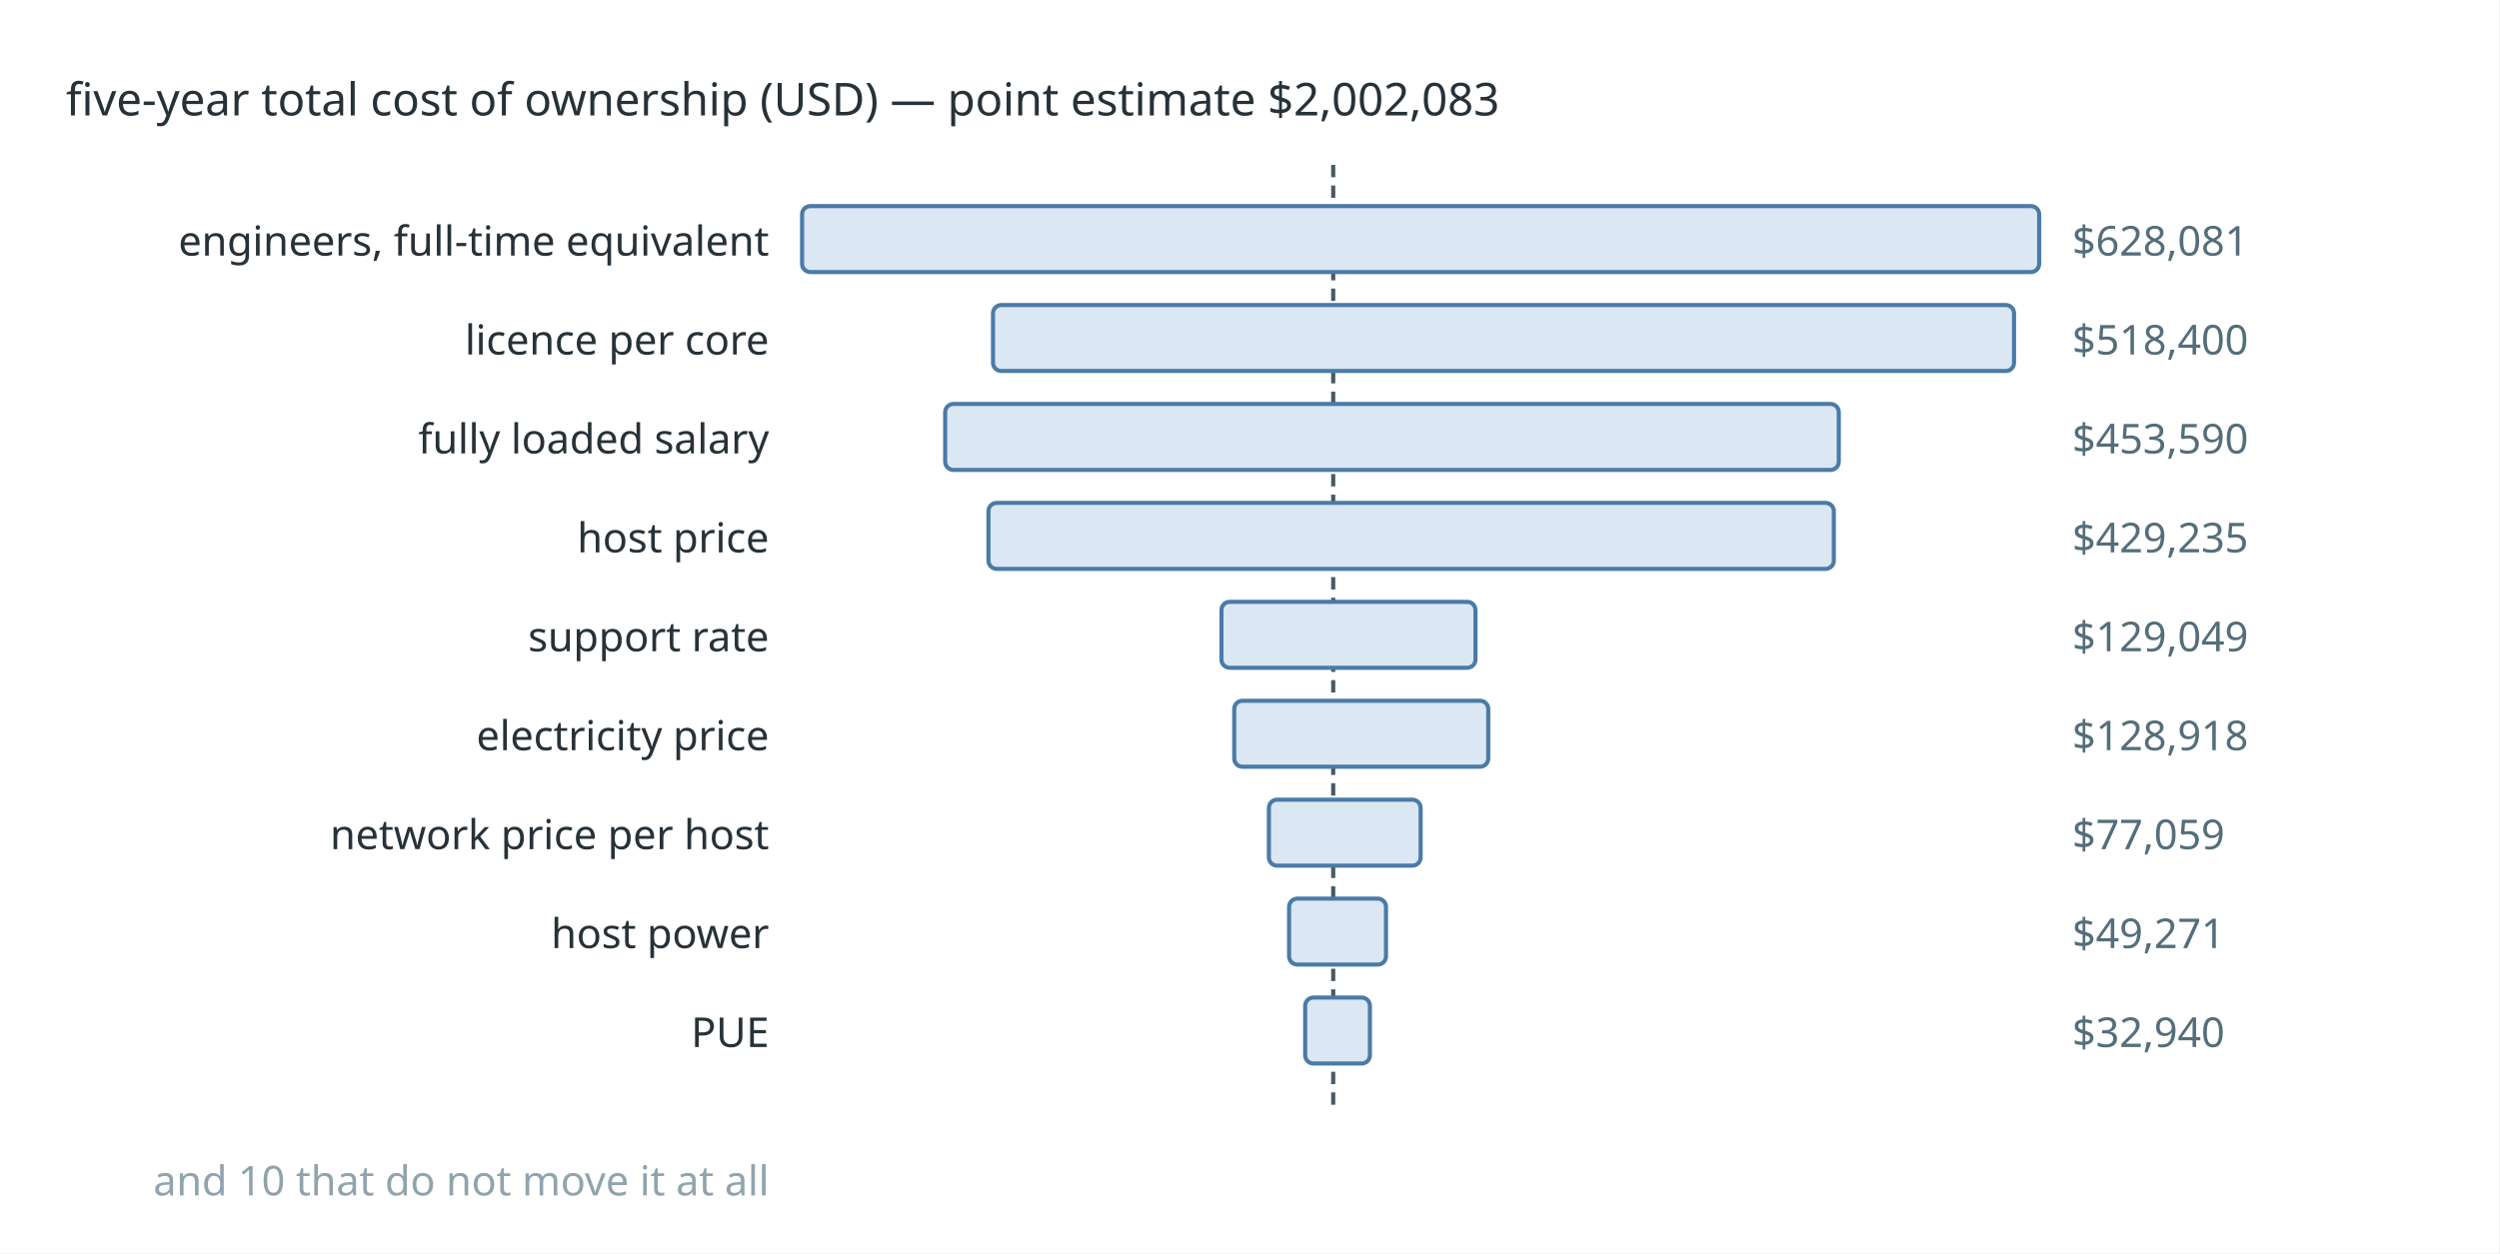
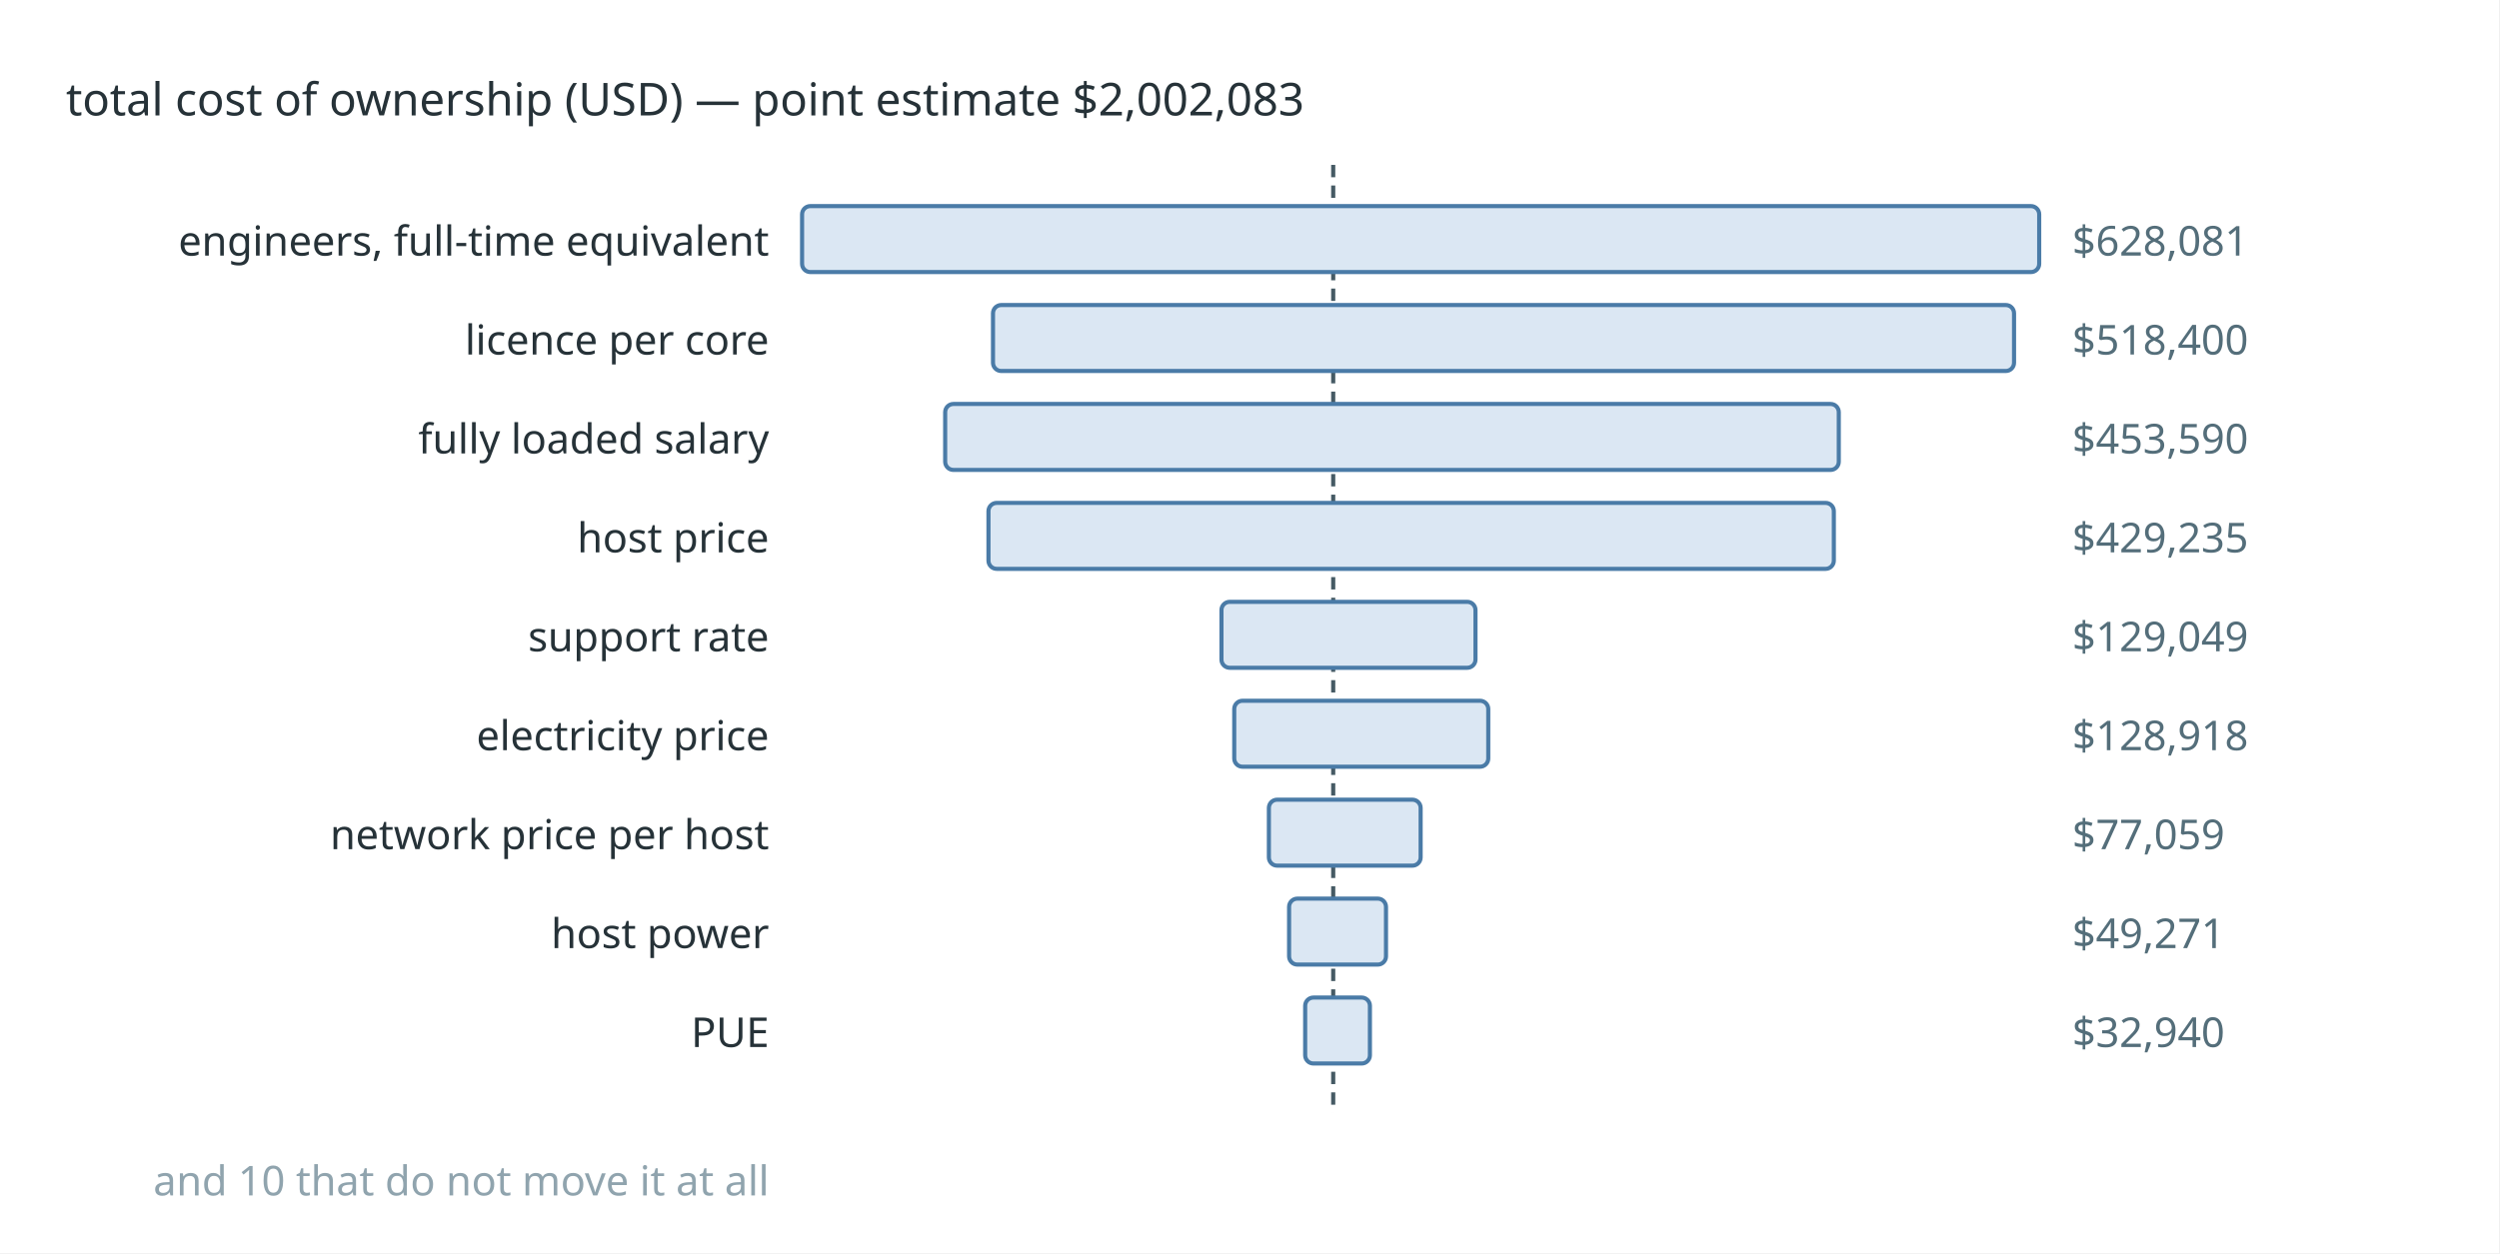
<svg xmlns="http://www.w3.org/2000/svg" viewBox="0 0 606 304" width="606" height="304" role="img" font-family="system-ui, sans-serif">
  <rect width="606" height="304" fill="#ffffff" />
-   <text x="16" y="28" font-size="11" fill="#263238">five-year total cost of ownership (USD) — point estimate $2,002,083</text>
+   <text x="16" y="28" font-size="11" fill="#263238">total cost of ownership (USD) — point estimate $2,002,083</text>
  <line x1="323.3" y1="40" x2="323.3" y2="270" stroke="#455a64" stroke-width="1" stroke-dasharray="3 2" />
  <text x="186.5" y="290" font-size="10" text-anchor="end" fill="#90a4ae">and 10 that do not move it at all</text>
  <rect x="194.5" y="50.0" width="300.0" height="16.0" rx="2" fill="#dbe7f3" stroke="#4a7ba7" stroke-width="1" />
  <text x="186.5" y="62.0" font-size="10" text-anchor="end" fill="#263238">engineers, full-time equivalent</text>
  <text x="502.5" y="62.0" font-size="10" fill="#546e7a">$628,081</text>
  <rect x="240.8" y="74.0" width="247.6" height="16.0" rx="2" fill="#dbe7f3" stroke="#4a7ba7" stroke-width="1" />
  <text x="186.5" y="86.0" font-size="10" text-anchor="end" fill="#263238">licence per core</text>
  <text x="502.5" y="86.0" font-size="10" fill="#546e7a">$518,400</text>
  <rect x="229.2" y="98.0" width="216.7" height="16.0" rx="2" fill="#dbe7f3" stroke="#4a7ba7" stroke-width="1" />
  <text x="186.5" y="110.0" font-size="10" text-anchor="end" fill="#263238">fully loaded salary</text>
  <text x="502.5" y="110.0" font-size="10" fill="#546e7a">$453,590</text>
  <rect x="239.7" y="122.0" width="205.0" height="16.0" rx="2" fill="#dbe7f3" stroke="#4a7ba7" stroke-width="1" />
  <text x="186.5" y="134.0" font-size="10" text-anchor="end" fill="#263238">host price</text>
  <text x="502.5" y="134.0" font-size="10" fill="#546e7a">$429,235</text>
  <rect x="296.2" y="146.0" width="61.6" height="16.0" rx="2" fill="#dbe7f3" stroke="#4a7ba7" stroke-width="1" />
  <text x="186.5" y="158.0" font-size="10" text-anchor="end" fill="#263238">support rate</text>
  <text x="502.5" y="158.0" font-size="10" fill="#546e7a">$129,049</text>
  <rect x="299.3" y="170.0" width="61.6" height="16.0" rx="2" fill="#dbe7f3" stroke="#4a7ba7" stroke-width="1" />
  <text x="186.5" y="182.0" font-size="10" text-anchor="end" fill="#263238">electricity price</text>
  <text x="502.5" y="182.0" font-size="10" fill="#546e7a">$128,918</text>
  <rect x="307.7" y="194.0" width="36.8" height="16.0" rx="2" fill="#dbe7f3" stroke="#4a7ba7" stroke-width="1" />
  <text x="186.5" y="206.0" font-size="10" text-anchor="end" fill="#263238">network price per host</text>
  <text x="502.5" y="206.0" font-size="10" fill="#546e7a">$77,059</text>
  <rect x="312.6" y="218.0" width="23.5" height="16.0" rx="2" fill="#dbe7f3" stroke="#4a7ba7" stroke-width="1" />
  <text x="186.5" y="230.0" font-size="10" text-anchor="end" fill="#263238">host power</text>
  <text x="502.5" y="230.0" font-size="10" fill="#546e7a">$49,271</text>
  <rect x="316.5" y="242.0" width="15.7" height="16.0" rx="2" fill="#dbe7f3" stroke="#4a7ba7" stroke-width="1" />
  <text x="186.5" y="254.0" font-size="10" text-anchor="end" fill="#263238">PUE</text>
  <text x="502.5" y="254.0" font-size="10" fill="#546e7a">$32,940</text>
</svg>
